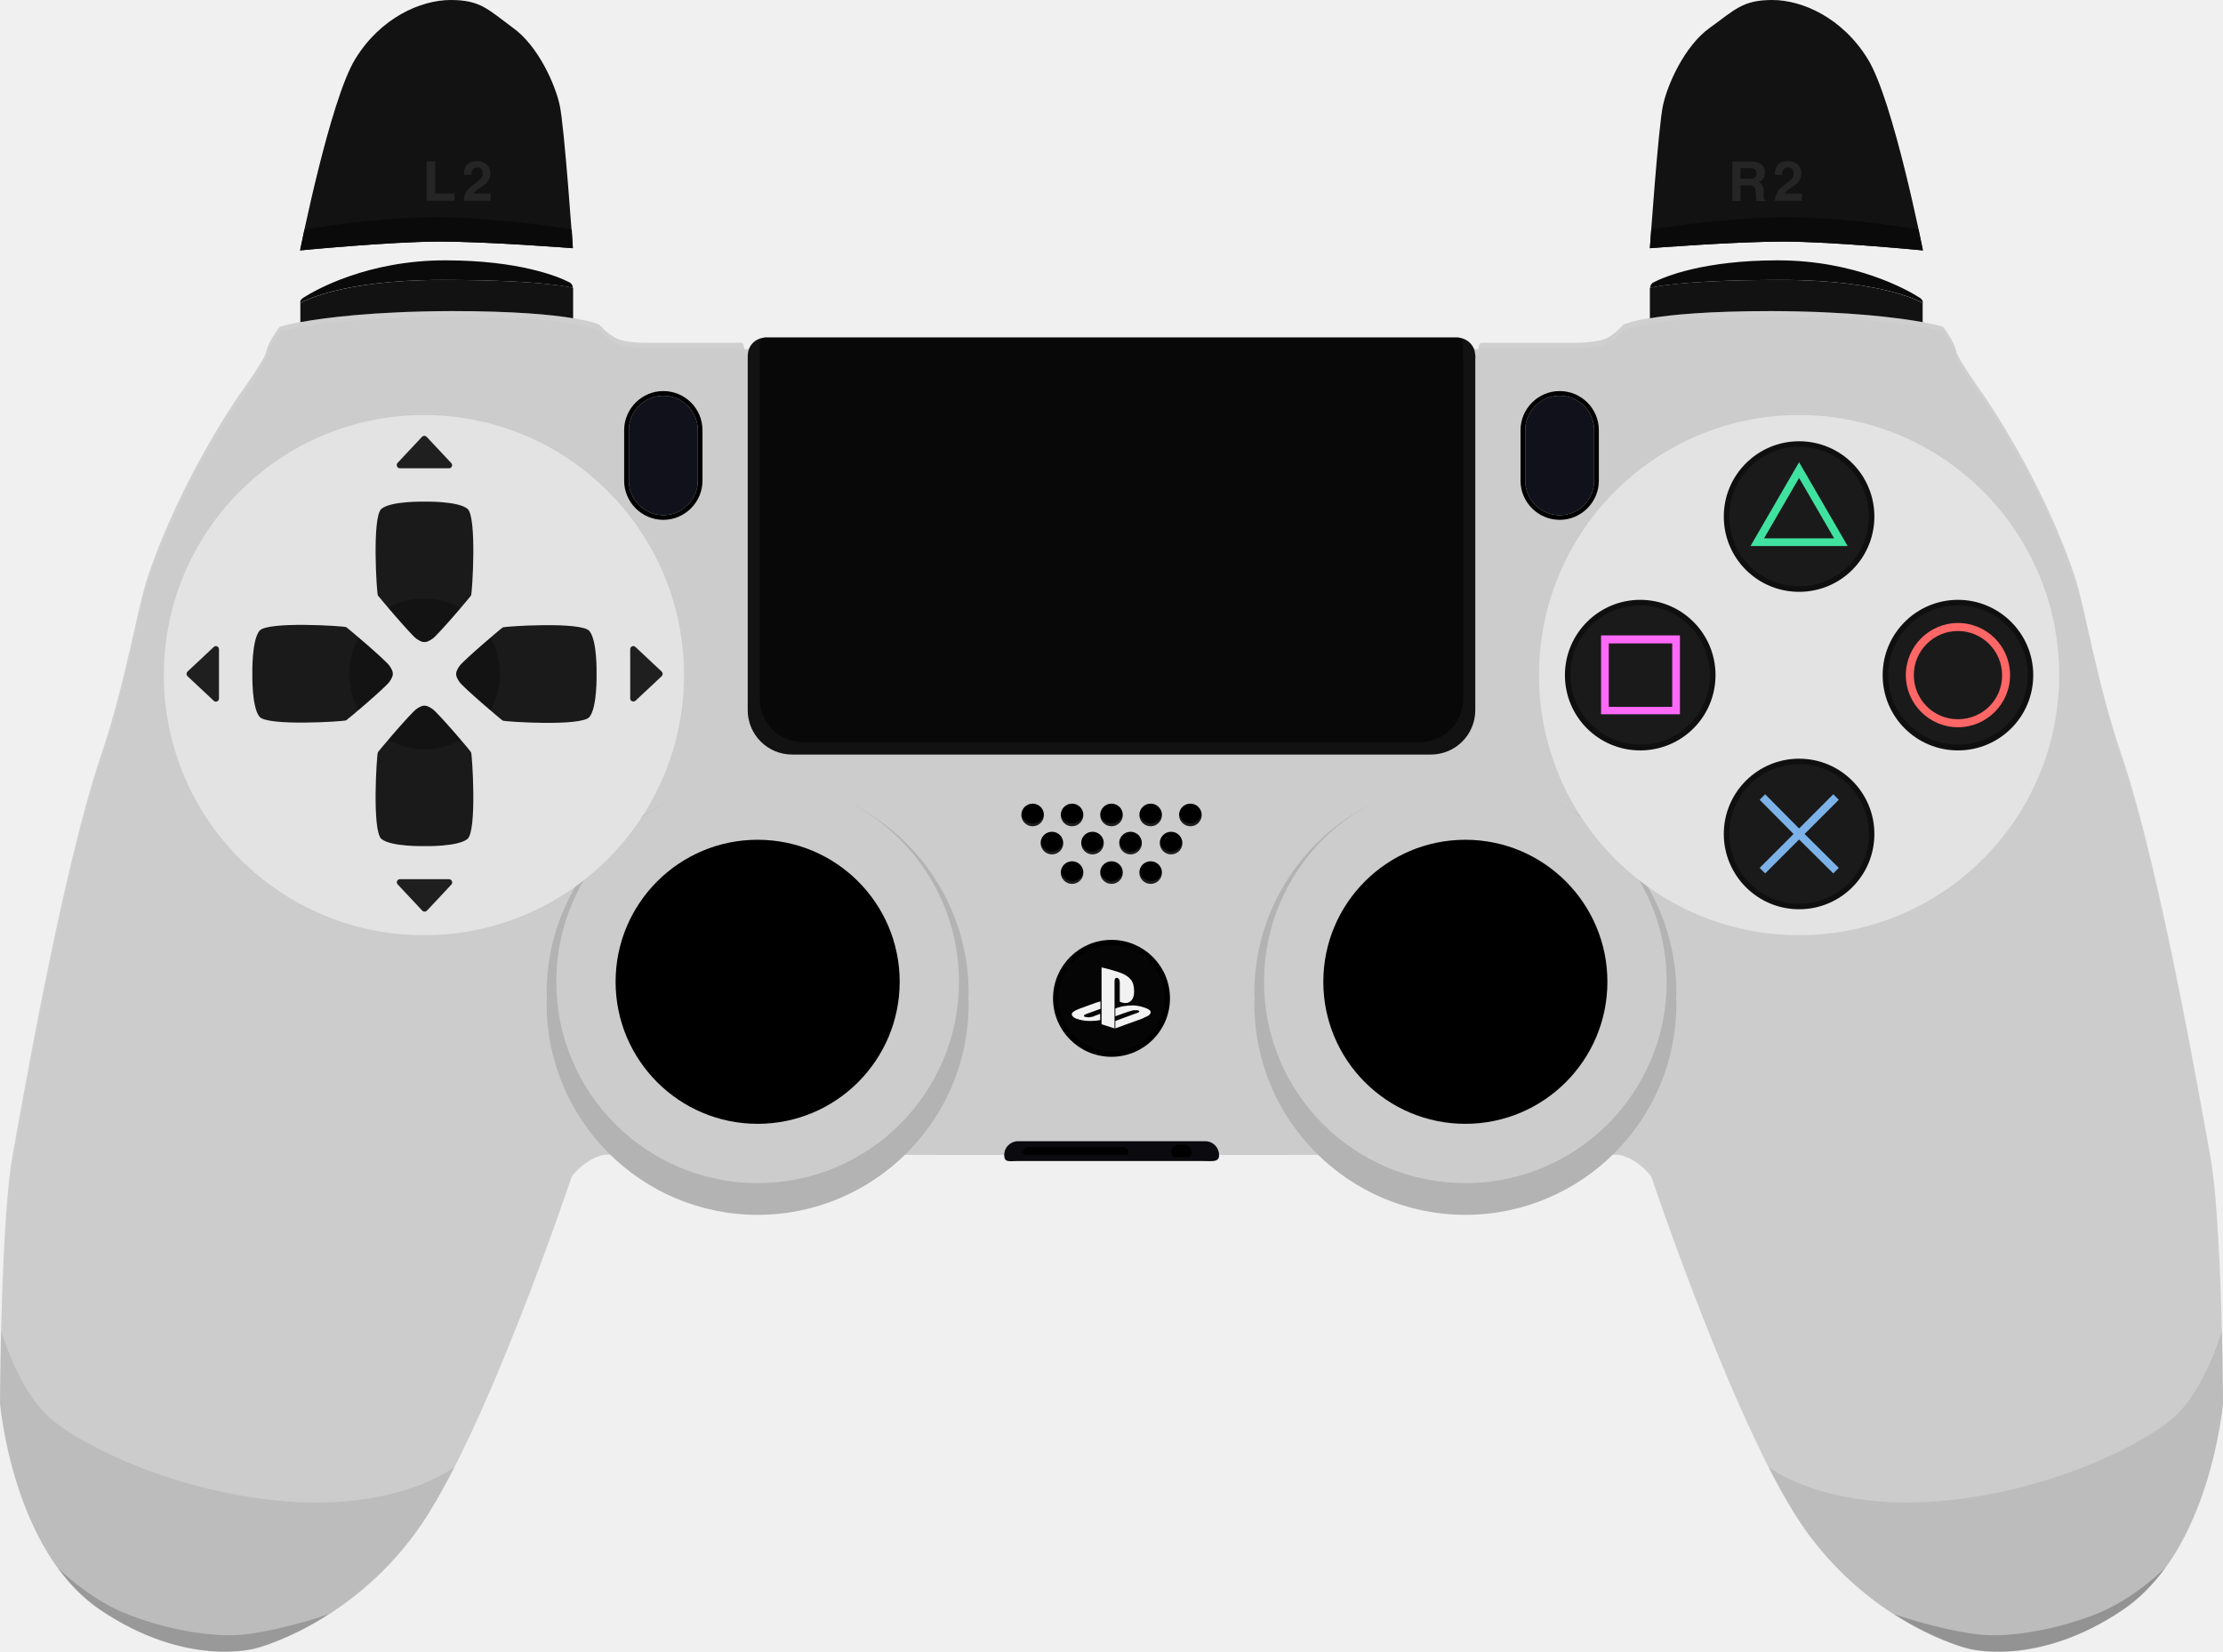
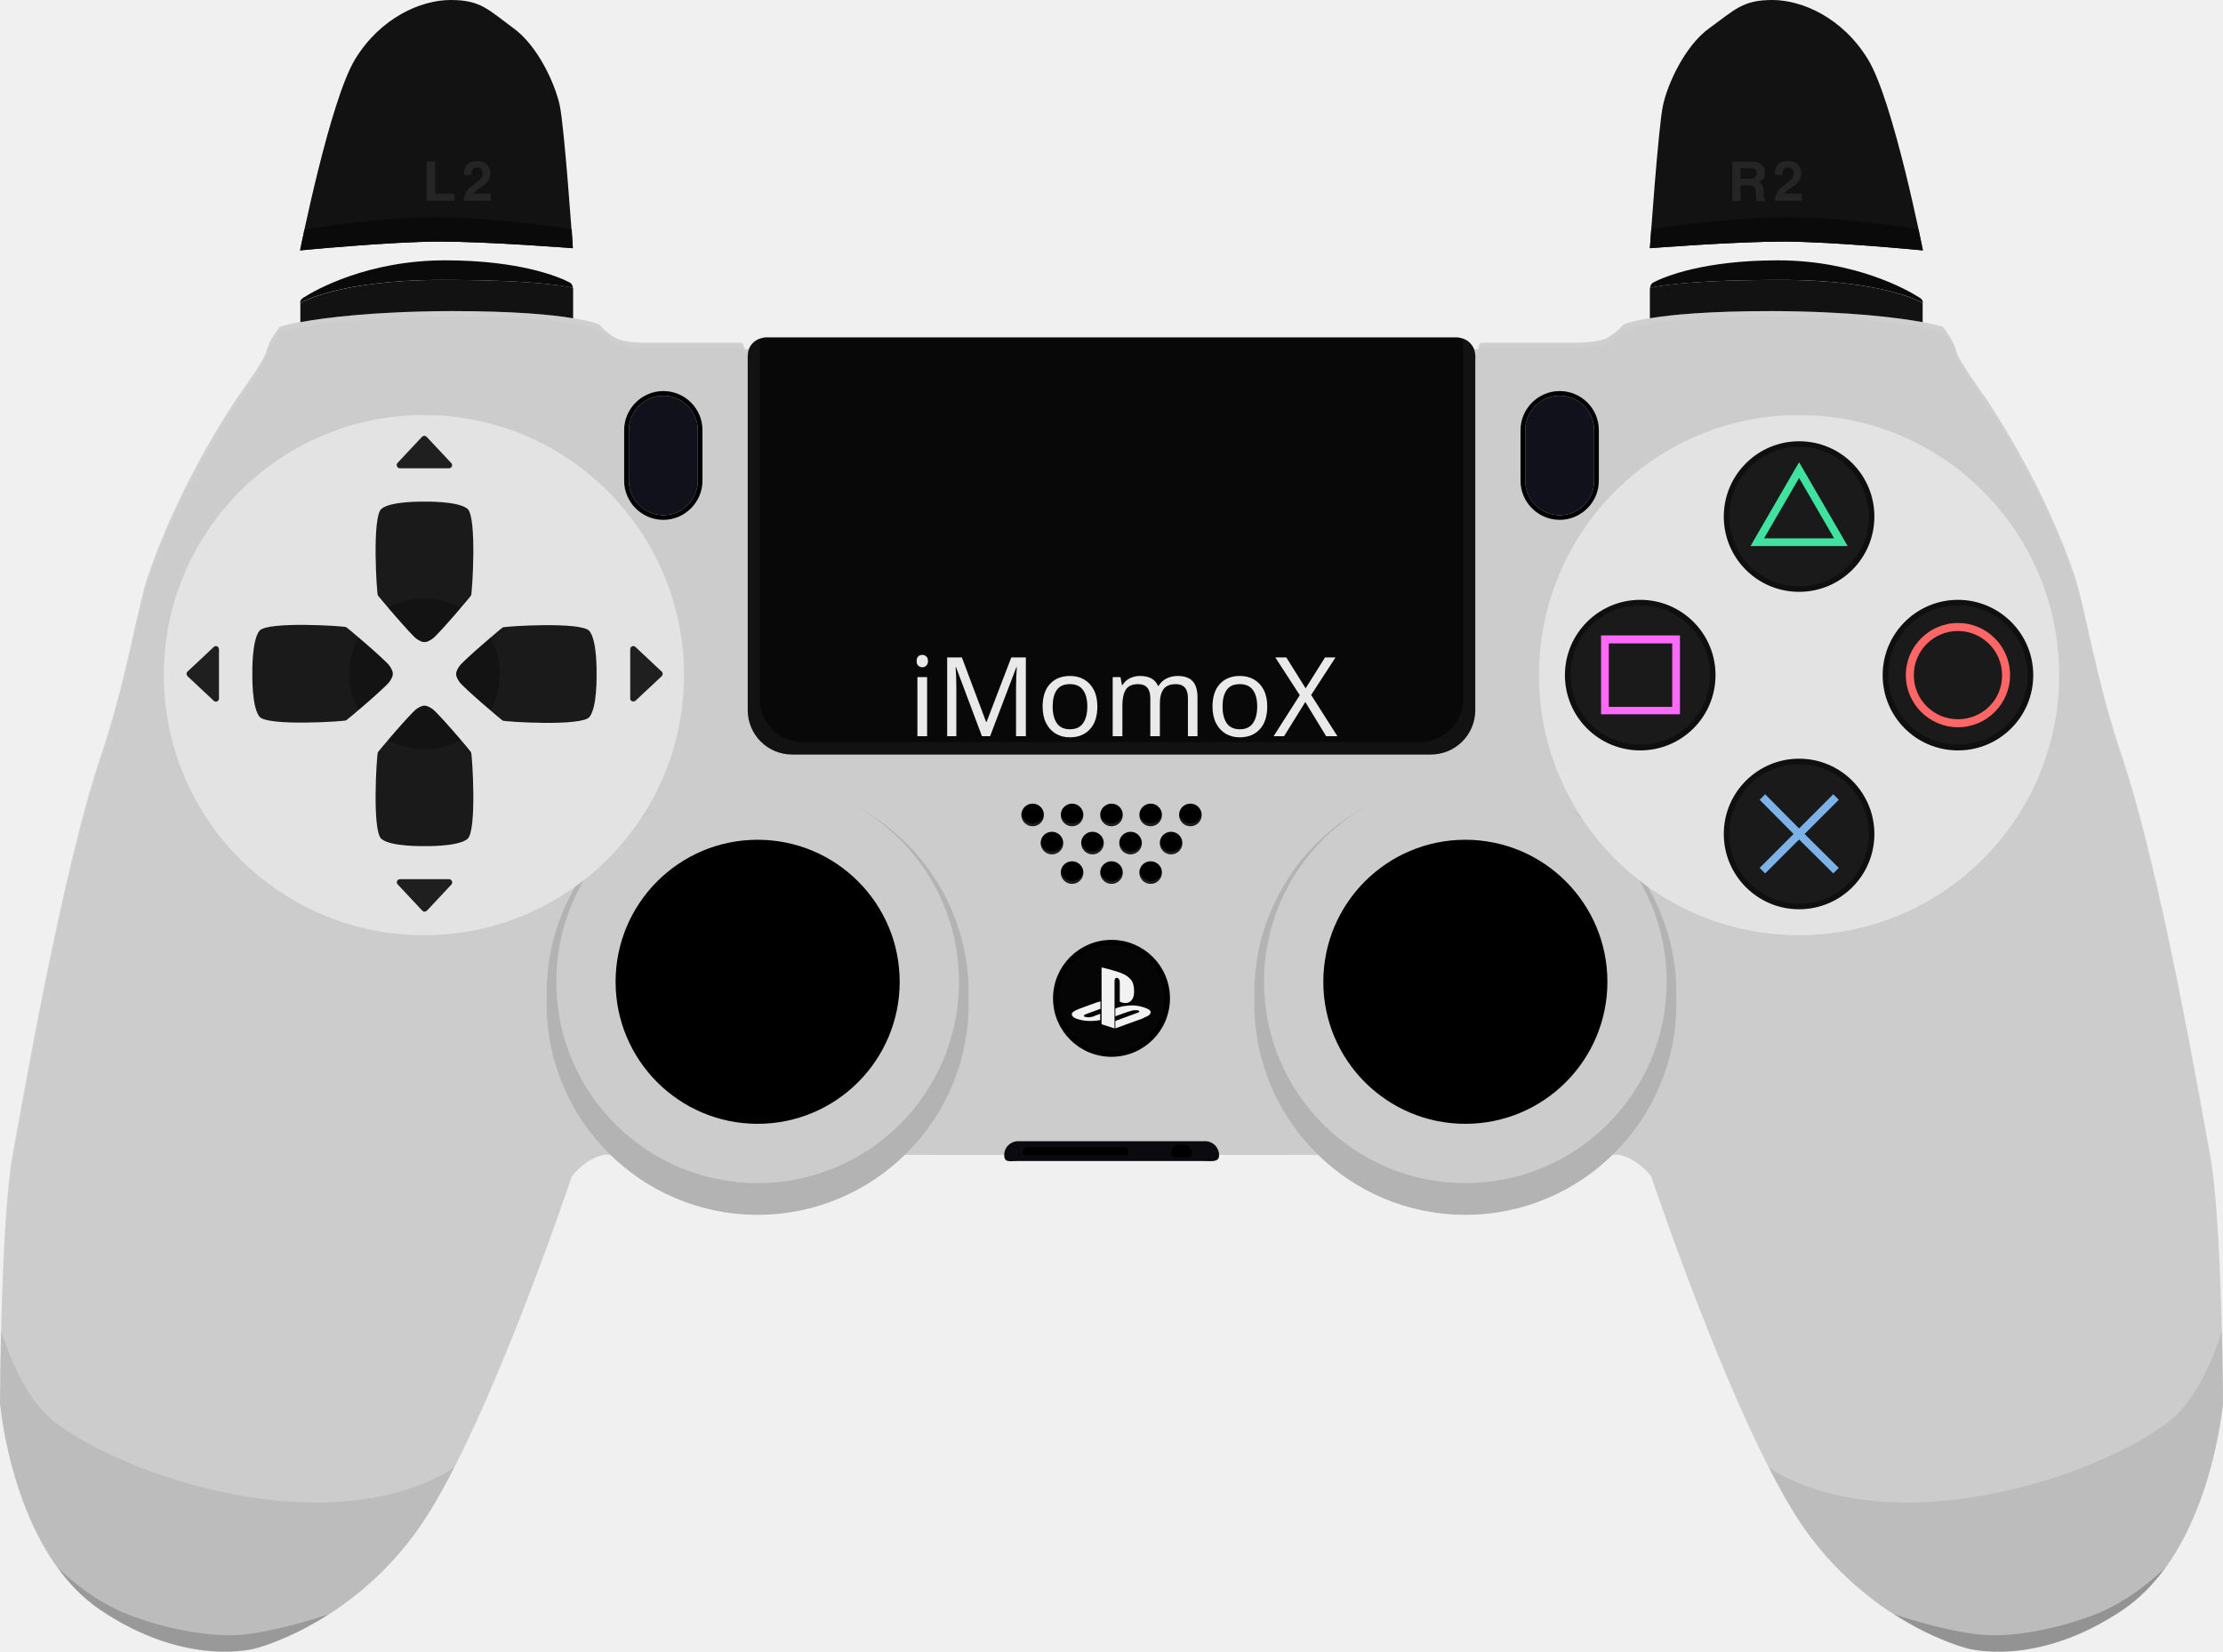
<svg xmlns="http://www.w3.org/2000/svg" xmlns:xlink="http://www.w3.org/1999/xlink" xml:space="preserve" enable-background="new 97 97.1 806 598.9" viewBox="97 97.1 806 598.9" height="598.9px" width="806px" y="0px" x="0px" id="Layer_1" version="1.1">
  <defs id="defs411" />
  <pattern overflow="visible" viewBox="0 -231.7 40 103" id="SVGID_1_" patternUnits="userSpaceOnUse" height="103" width="40" y="696" x="97">
    <g id="g38">
      <polygon id="polygon2" points="0,-128.7 40,-128.7 40,-231.7 0,-231.7   " fill="none" />
      <g id="g36">
        <polygon id="polygon4" points="0,-128.7 40,-128.7 40,-231.7 0,-231.7    " fill="none" />
        <polygon id="polygon6" points="34.5,-360.5 37.5,-360.5 37.5,-206 34.5,-206    " />
        <polygon id="polygon8" points="26.5,-360.5 29.5,-360.5 29.5,-206 26.5,-206    " />
        <polygon id="polygon10" points="18.5,-360.5 21.5,-360.5 21.5,-206 18.5,-206    " />
        <polygon id="polygon12" points="10.5,-360.5 13.5,-360.5 13.5,-206 10.5,-206    " />
        <polygon id="polygon14" points="2.5,-360.5 5.5,-360.5 5.5,-206 2.5,-206    " />
        <polygon id="polygon16" points="34.5,-257.5 37.5,-257.5 37.5,-103 34.5,-103    " />
        <polygon id="polygon18" points="26.5,-257.5 29.5,-257.5 29.5,-103 26.5,-103    " />
        <polygon id="polygon20" points="18.5,-257.5 21.5,-257.5 21.5,-103 18.5,-103    " />
        <polygon id="polygon22" points="10.5,-257.5 13.5,-257.5 13.5,-103 10.5,-103    " />
        <polygon id="polygon24" points="2.5,-257.5 5.5,-257.5 5.5,-103 2.5,-103    " />
        <polygon id="polygon26" points="34.5,-154.5 37.5,-154.5 37.5,0 34.5,0    " />
        <polygon id="polygon28" points="26.5,-154.5 29.5,-154.5 29.5,0 26.5,0    " />
        <polygon id="polygon30" points="18.5,-154.5 21.5,-154.5 21.5,0 18.5,0    " />
        <polygon id="polygon32" points="10.5,-154.5 13.5,-154.5 13.5,0 10.5,0    " />
        <polygon id="polygon34" points="2.5,-154.5 5.5,-154.5 5.5,0 2.5,0    " />
      </g>
    </g>
  </pattern>
  <pattern overflow="visible" viewBox="0 -231.7 40 103" id="SVGID_2_" patternUnits="userSpaceOnUse" height="103" width="40" y="696" x="97">
    <g id="g77">
      <polygon id="polygon41" points="0,-128.7 40,-128.7 40,-231.7 0,-231.7   " fill="none" />
      <g id="g75">
        <polygon id="polygon43" points="0,-128.7 40,-128.7 40,-231.7 0,-231.7    " fill="none" />
        <polygon id="polygon45" points="34.5,-360.5 37.5,-360.5 37.5,-206 34.5,-206    " />
        <polygon id="polygon47" points="26.5,-360.5 29.5,-360.5 29.5,-206 26.5,-206    " />
        <polygon id="polygon49" points="18.5,-360.5 21.5,-360.5 21.5,-206 18.5,-206    " />
        <polygon id="polygon51" points="10.5,-360.5 13.5,-360.5 13.5,-206 10.5,-206    " />
        <polygon id="polygon53" points="2.5,-360.5 5.5,-360.5 5.5,-206 2.5,-206    " />
        <polygon id="polygon55" points="34.5,-257.5 37.5,-257.5 37.5,-103 34.5,-103    " />
        <polygon id="polygon57" points="26.5,-257.5 29.5,-257.5 29.5,-103 26.5,-103    " />
        <polygon id="polygon59" points="18.5,-257.5 21.5,-257.5 21.5,-103 18.5,-103    " />
        <polygon id="polygon61" points="10.5,-257.5 13.5,-257.5 13.5,-103 10.5,-103    " />
        <polygon id="polygon63" points="2.5,-257.5 5.5,-257.5 5.5,-103 2.5,-103    " />
        <polygon id="polygon65" points="34.5,-154.5 37.5,-154.5 37.5,0 34.5,0    " />
        <polygon id="polygon67" points="26.5,-154.5 29.5,-154.5 29.5,0 26.5,0    " />
        <polygon id="polygon69" points="18.5,-154.5 21.5,-154.5 21.5,0 18.5,0    " />
        <polygon id="polygon71" points="10.5,-154.5 13.5,-154.5 13.5,0 10.5,0    " />
        <polygon id="polygon73" points="2.5,-154.5 5.5,-154.5 5.5,0 2.5,0    " />
      </g>
    </g>
  </pattern>
  <pattern overflow="visible" viewBox="0 -71 71 71" id="SVGID_3_" patternUnits="userSpaceOnUse" height="71" width="71" y="696" x="97">
    <g id="g88">
      <polygon id="polygon80" points="0,0 71,0 71,-71 0,-71   " fill="none" />
      <g id="g86">
        <polygon id="polygon82" points="0,0 71,0 71,-71 0,-71    " fill="none" />
        <path id="path84" d="M41.8-35.5c0-3.5-2.8-6.3-6.3-6.3s-6.3,2.8-6.3,6.3s2.8,6.3,6.3,6.3S41.8-32,41.8-35.5z" fill="#B3B3B3" />
      </g>
    </g>
  </pattern>
  <g id="g129">
    <g id="g127">
      <g id="g125">
        <path style="fill:#cccccc" id="path91" d="M898.3,515.7c-2.9-15.5-17.7-102.5-32-144.6c-9.4-27.7-13.1-53-17-64.9c-12-35.7-33-65.7-33-65.7     s-9.5-13.1-10.1-16.3c-0.6-3.3-4.7-8.6-4.7-8.6s-17.4-5.7-62.3-5.7s-53.7,5-53.7,5s-2.4,2.9-5.9,4.8c-3.5,1.8-11.7,1.7-11.7,1.7     h-33.4c0,0-0.6-0.1-0.9,0.3c-0.4,0.4-0.6,2-0.6,2H500H366.9c0,0-0.3-1.7-0.6-2c-0.4-0.4-0.9-0.3-0.9-0.3H332     c0,0-8.2,0.2-11.7-1.7c-3.5-1.8-5.9-4.8-5.9-4.8s-8.8-5-53.7-5c-44.8,0-62.3,5.7-62.3,5.7s-4.1,5.3-4.7,8.6     c-0.6,3.3-10.1,16.3-10.1,16.3s-21,30-33,65.7c-4,11.9-7.7,37.2-17,64.9c-14.3,42.1-29.1,129.1-32,144.6     c-4.3,23.2-4.6,90.2-4.6,90.2s4.5,53.4,36.2,74.9s56.7,14,56.7,14s33.1-8.2,57.8-41.9s56.6-129.2,56.6-129.2s2.2-3,5.7-5.3     s6.3-2.6,6.3-2.6l183.7,0.1l183.7-0.1c0,0,2.8,0.3,6.3,2.6s5.7,5.3,5.7,5.3s31.9,95.4,56.6,129.2s57.8,41.9,57.8,41.9     s25,7.5,56.7-14s36.2-74.9,36.2-74.9S902.7,538.9,898.3,515.7z" fill="#0D0E13" />
        <g id="g95" opacity="6.000000e-002">
          <path id="path93" d="M133.6,373.1c9.4-27.7,13.1-53,17-64.9c12-35.7,33-65.7,33-65.7s9.5-13.1,10.1-16.3      c0.6-3.3,4.7-8.6,4.7-8.6s17.4-5.7,62.3-5.7c44.8,0,53.7,5,53.7,5s2.4,2.9,5.9,4.8c3.5,1.8,11.7,1.7,11.7,1.7h33.4      c0,0,0.6-0.1,0.9,0.3c0.4,0.4,0.6,2,0.6,2H500h133.1c0,0,0.3-1.7,0.6-2c0.4-0.4,0.9-0.3,0.9-0.3H668c0,0,8.2,0.2,11.7-1.7      c3.5-1.8,5.9-4.8,5.9-4.8s8.8-5,53.7-5s62.3,5.7,62.3,5.7s4.1,5.3,4.7,8.6c0.6,3.3,10.1,16.3,10.1,16.3s21,30,33,65.7      c4,11.9,7.7,37.2,17,64.9c14.3,42.1,29.1,129.1,32,144.6c3.9,20.9,4.6,77.3,4.7,88.3c0-0.1,0-0.1,0-0.1s-0.3-66.9-4.7-90.1      c-2.9-15.5-17.7-102.5-32-144.6c-9.4-27.7-13.1-53-17-64.9c-12-35.7-33-65.7-33-65.7s-9.5-13.1-10.1-16.3      c-0.6-3.3-4.7-8.6-4.7-8.6s-17.4-5.7-62.3-5.7s-53.7,5-53.7,5s-2.4,2.9-5.9,4.8c-3.5,1.8-11.7,1.7-11.7,1.7h-33.4      c0,0-0.6-0.1-0.9,0.3c-0.4,0.4-0.6,2-0.6,2H500H366.9c0,0-0.3-1.7-0.6-2c-0.4-0.4-0.9-0.3-0.9-0.3H332c0,0-8.2,0.2-11.7-1.7      c-3.5-1.8-5.9-4.8-5.9-4.8s-8.8-5-53.7-5c-44.8,0-62.3,5.7-62.3,5.7s-4.1,5.3-4.7,8.6c-0.6,3.3-10.1,16.3-10.1,16.3      s-21,30-33,65.7c-4,11.9-7.7,37.2-17,64.9c-14.3,42.1-29.1,129.1-32,144.6c-4.3,23.1-4.6,90.1-4.6,90.1v0.1      c0.1-10.9,0.7-67.4,4.7-88.3C104.6,502.3,119.3,415.2,133.6,373.1z" fill="#FFFFFF" />
        </g>
        <path style="fill:#b3b3b3" id="path97" d="M448.2,457.1c0-42.2-34.3-76.5-76.5-76.5s-76.5,34.3-76.5,76.5c0,0.7,0,1.3,0.1,2c0,0.7-0.1,1.3-0.1,2     c0,42.2,34.3,76.5,76.5,76.5s76.5-34.3,76.5-76.5c0-0.7,0-1.3-0.1-2C448.1,458.4,448.2,457.7,448.2,457.1z" fill="#13161F" />
        <circle style="fill:#cccccc" id="circle99" r="73" cy="453.1" cx="371.7" fill="#0F1015" />
        <circle id="circle101" r="51.5" cy="453.1" cx="371.7" />
        <path style="fill:#b3b3b3" id="path103" d="M704.8,457.1c0-42.2-34.3-76.5-76.5-76.5s-76.5,34.3-76.5,76.5c0,0.7,0,1.3,0.1,2c0,0.7-0.1,1.3-0.1,2     c0,42.2,34.3,76.5,76.5,76.5s76.5-34.3,76.5-76.5c0-0.7,0-1.3-0.1-2C704.8,458.4,704.8,457.7,704.8,457.1z" fill="#13161F" />
        <circle style="fill:#cccccc" id="circle105" r="73" cy="453.1" cx="628.3" fill="#0F1015" />
        <circle id="circle107" r="51.5" cy="453.1" cx="628.3" />
        <path id="path109" d="M631.8,225.1c-0.4-3.2-3.3-5.6-6.5-5.6l0,0H500l0,0H374.7l0,0c-3.2,0-6.1,2.3-6.5,5.6     c-0.1,0.7-0.1,1.4-0.1,2.1v127.4c0,8.9,7.2,16.1,16.1,16.1H500l0,0h115.8c8.9,0,16.1-7.2,16.1-16.1V227.2     C632,226.5,631.9,225.8,631.8,225.1z" fill="#121212" />
        <circle style="fill:#e3e3e3" id="circle111" r="94.3" cy="341.9" cx="749.3" fill="#080808" />
        <g id="g123">
          <circle style="fill:#e3e3e3" id="circle113" r="94.3" cy="341.9" cx="250.7" fill="#080808" />
          <path id="path115" d="M327.4,351.2l9.5-8.9c0.5-0.5,0.5-1.2,0-1.7l-9.5-8.9c-0.7-0.7-1.9-0.2-1.9,0.8v8.9v8.9      C325.4,351.3,326.6,351.8,327.4,351.2z" fill="#1F1F1F" />
          <path id="path117" d="M242,266.9h8.9h8.9c1,0,1.5-1.2,0.8-1.9l-8.9-9.5c-0.5-0.5-1.2-0.5-1.7,0l-8.9,9.5      C240.5,265.7,241,266.9,242,266.9z" fill="#1F1F1F" />
          <path id="path119" d="M174.5,331.7l-9.5,8.9c-0.5,0.5-0.5,1.2,0,1.7l9.5,8.9c0.7,0.7,1.9,0.2,1.9-0.8v-8.9v-8.9      C176.4,331.5,175.2,331,174.5,331.7z" fill="#1F1F1F" />
          <path id="path121" d="M259.8,415.9h-8.9H242c-1,0-1.5,1.2-0.8,1.9l8.9,9.5c0.5,0.5,1.2,0.5,1.7,0l8.9-9.5      C261.3,417.1,260.8,415.9,259.8,415.9z" fill="#1F1F1F" />
        </g>
      </g>
    </g>
  </g>
  <g id="g191">
    <g id="g138">
      <pattern patternTransform="matrix(0.3298 9.457588e-002 9.457588e-002 -0.3298 -10180.451 -7431.516)" xlink:href="#SVGID_1_" id="SVGID_4_">
		</pattern>
      <path style="fill:#000000" id="path134" d="M202.2,641.6c-40.5-2.8-75.8-20.3-87.3-30.5    c-11.5-10.3-17.5-31.6-17.5-31.6c-0.4,15-0.4,26.3-0.4,26.3s4.5,53.4,36.2,74.9s56.7,14,56.7,14s33.1-8.2,57.8-41.9    c4.5-6.2,9.3-14.5,14.1-23.8C261.7,629,242.6,644.3,202.2,641.6z" enable-background="new    " fill="url(#SVGID_4_)" opacity="8.000000e-002" />
      <path style="fill:#1a1a1a" id="path136" d="M187,689.6c-12.5,1.8-31.3-2-45.1-7.7c-13.6-5.7-24-16.4-24-16.4    c4.2,5.8,9.3,11.1,15.3,15.2c31.7,21.5,56.7,14,56.7,14s11.7-2.9,26.3-12.3C216.2,682.4,201.6,687.6,187,689.6z" enable-background="new    " opacity="0.22" />
    </g>
    <g id="g147">
      <pattern patternTransform="matrix(-0.3298 9.457588e-002 -9.457588e-002 -0.3298 -21159.977 -7429.662)" xlink:href="#SVGID_2_" id="SVGID_5_">
		</pattern>
      <path style="fill:#000000" id="path143" d="M797.8,641.6c40.5-2.8,75.8-20.3,87.3-30.5    s17.5-31.5,17.5-31.5c0.4,15,0.4,26.3,0.4,26.3s-4.5,53.4-36.2,74.9s-56.7,14-56.7,14s-33.1-8.2-57.8-41.9    c-4.5-6.2-9.3-14.5-14.1-23.8C738.3,629,757.4,644.3,797.8,641.6z" enable-background="new    " fill="url(#SVGID_5_)" opacity="8.000000e-002" />
      <path style="fill:#000000" id="path145" d="M813,689.6c12.5,1.8,31.3-2,45.1-7.7c13.6-5.7,24-16.4,24-16.4    c-4.2,5.8-9.3,11.1-15.3,15.2c-31.7,21.5-56.7,14-56.7,14s-11.7-2.9-26.3-12.3C783.8,682.4,798.4,687.6,813,689.6z" enable-background="new    " opacity="0.22" />
    </g>
    <g id="g155">
      <g id="g153">
        <path id="path149" d="M337.5,240.6c6.9,0,12.5,5.6,12.5,12.5v18.3c0,6.9-5.6,12.5-12.5,12.5s-12.5-5.6-12.5-12.5v-18.3     C325,246.2,330.6,240.6,337.5,240.6 M337.5,238.9c-7.8,0-14.2,6.4-14.2,14.2v18.3c0,7.8,6.4,14.2,14.2,14.2s14.2-6.4,14.2-14.2     v-18.3C351.7,245.2,345.3,238.9,337.5,238.9L337.5,238.9z" />
        <path id="path151" d="M337.5,240.6c-6.9,0-12.5,5.6-12.5,12.5v18.3c0,6.9,5.6,12.5,12.5,12.5s12.5-5.6,12.5-12.5v-18.3     C350,246.2,344.4,240.6,337.5,240.6z" fill="#10111A" />
      </g>
    </g>
    <g id="g163">
      <g id="g161">
        <path id="path157" d="M662.5,240.6c6.9,0,12.5,5.6,12.5,12.5v18.3c0,6.9-5.6,12.5-12.5,12.5l0,0c-6.9,0-12.5-5.6-12.5-12.5v-18.3     C650,246.2,655.6,240.6,662.5,240.6L662.5,240.6 M662.5,238.9c-7.8,0-14.2,6.4-14.2,14.2v18.3c0,7.8,6.4,14.2,14.2,14.2     s14.2-6.4,14.2-14.2v-18.3C676.7,245.2,670.3,238.9,662.5,238.9L662.5,238.9z" />
        <path id="path159" d="M662.5,240.6c-6.9,0-12.5,5.6-12.5,12.5v18.3c0,6.9,5.6,12.5,12.5,12.5s12.5-5.6,12.5-12.5v-18.3     C675,246.2,669.4,240.6,662.5,240.6z" fill="#10111A" />
      </g>
    </g>
    <g id="g189">
      <g id="g169">
        <path id="path165" d="M238.2,344.3c1.4-2,1.2-2.9,1.2-2.9s0.2-0.9-1.2-2.9s-15-13.6-15.7-14c-0.7-0.4-28.5-2.2-31.4,1.3     c-2.9,3.5-2.6,15.6-2.6,15.6s-0.3,12.1,2.6,15.6c2.9,3.5,30.7,1.7,31.4,1.3S236.8,346.3,238.2,344.3z" fill="#1A1A1A" />
        <path id="path167" d="M238.2,344.3c1.4-2,1.2-2.9,1.2-2.9s0.2-0.9-1.2-2.9     c-0.9-1.3-6.9-6.6-11.2-10.3c-2.1,3.9-3.4,8.4-3.4,13.2c0,4.8,1.2,9.3,3.4,13.2C231.3,350.9,237.3,345.6,238.2,344.3z" enable-background="new    " opacity="0.25" />
      </g>
      <g id="g175">
        <path id="path171" d="M248,328.7c2,1.4,2.9,1.2,2.9,1.2s0.9,0.2,2.9-1.2s13.6-15,14-15.7c0.4-0.7,2.2-28.5-1.3-31.4     c-3.5-2.9-15.6-2.6-15.6-2.6s-12.1-0.3-15.6,2.6c-3.5,2.9-1.7,30.7-1.3,31.4C234.5,313.7,246,327.3,248,328.7z" fill="#1A1A1A" />
        <path id="path173" d="M248,328.7c2,1.4,2.9,1.2,2.9,1.2s0.9,0.2,2.9-1.2     c1.3-0.9,6.6-6.9,10.3-11.2c-3.9-2.1-8.4-3.4-13.2-3.4s-9.3,1.2-13.2,3.4C241.5,321.8,246.7,327.8,248,328.7z" enable-background="new    " opacity="0.25" />
      </g>
      <g id="g181">
        <path id="path177" d="M310.7,325.9c-2.9-3.5-30.7-1.7-31.4-1.3c-0.7,0.4-14.3,12-15.7,14s-1.2,2.9-1.2,2.9s-0.2,0.9,1.2,2.9     s15,13.6,15.7,14c0.7,0.4,28.5,2.2,31.4-1.3c2.9-3.5,2.6-15.6,2.6-15.6S313.6,329.4,310.7,325.9z" fill="#1A1A1A" />
        <path id="path179" d="M274.9,328.3c-4.3,3.7-10.3,9-11.2,10.3c-1.4,2-1.2,2.9-1.2,2.9     s-0.2,0.9,1.2,2.9c0.9,1.3,6.9,6.6,11.2,10.3c2.1-3.9,3.4-8.4,3.4-13.2C278.3,336.7,277,332.2,274.9,328.3z" enable-background="new    " opacity="0.25" />
      </g>
      <g id="g187">
        <path id="path183" d="M253.8,354.2c-2-1.4-2.9-1.2-2.9-1.2s-0.9-0.2-2.9,1.2s-13.6,15-14,15.7s-2.2,28.5,1.3,31.4     s15.6,2.6,15.6,2.6s12.1,0.3,15.6-2.6s1.7-30.7,1.3-31.4C267.4,369.1,255.8,355.6,253.8,354.2z" fill="#1A1A1A" />
        <path id="path185" d="M253.8,354.2c-2-1.4-2.9-1.2-2.9-1.2s-0.9-0.2-2.9,1.2     c-1.3,0.9-6.6,6.9-10.3,11.2c3.9,2.1,8.4,3.4,13.2,3.4s9.3-1.2,13.2-3.4C260.4,361.1,255.1,355.1,253.8,354.2z" enable-background="new    " opacity="0.25" />
      </g>
    </g>
  </g>
  <g id="g221">
    <g id="g207">
      <circle id="circle193" r="4.1" cy="413.5" cx="500" />
      <circle id="circle195" r="4.1" cy="392.6" cx="500" />
      <circle id="circle197" r="4.1" cy="402.8" cx="493.1" />
      <circle id="circle199" r="4.1" cy="402.8" cx="478.4" />
      <circle id="circle201" r="4.1" cy="413.5" cx="485.7" />
      <circle id="circle203" r="4.1" cy="392.6" cx="485.7" />
      <circle id="circle205" r="4.1" cy="392.6" cx="471.4" />
    </g>
    <g id="g219">
      <circle id="circle209" r="4.1" cy="402.8" cx="506.9" />
      <circle id="circle211" r="4.1" cy="402.8" cx="521.6" />
      <circle id="circle213" r="4.1" cy="413.5" cx="514.2" />
      <circle id="circle215" r="4.1" cy="392.6" cx="514.2" />
      <circle id="circle217" r="4.1" cy="392.6" cx="528.6" />
    </g>
  </g>
  <g id="g247" opacity="0.12">
    <path id="path223" d="M500,416.6c-2.1,0-3.8-1.6-4.1-3.6c0,0.2-0.1,0.3-0.1,0.5c0,2.3,1.8,4.1,4.1,4.1c2.3,0,4.1-1.8,4.1-4.1   c0-0.2,0-0.3-0.1-0.5C503.8,415,502.1,416.6,500,416.6z" fill="#FFFFFF" />
    <path id="path225" d="M500,396.7c2.3,0,4.1-1.8,4.1-4.1c0-0.2,0-0.3-0.1-0.5c-0.2,2-2,3.6-4.1,3.6s-3.8-1.6-4.1-3.6   c0,0.2-0.1,0.3-0.1,0.5C495.9,394.8,497.7,396.7,500,396.7z" fill="#FFFFFF" />
    <path id="path227" d="M497.2,402.8c0-0.2,0-0.3-0.1-0.5c-0.2,2-2,3.6-4.1,3.6s-3.8-1.6-4.1-3.6c0,0.2-0.1,0.3-0.1,0.5   c0,2.3,1.8,4.1,4.1,4.1C495.3,406.9,497.2,405.1,497.2,402.8z" fill="#FFFFFF" />
    <path id="path229" d="M482.4,402.3c-0.2,2-2,3.6-4.1,3.6s-3.8-1.6-4.1-3.6c0,0.2-0.1,0.3-0.1,0.5c0,2.3,1.8,4.1,4.1,4.1   c2.3,0,4.1-1.8,4.1-4.1C482.5,402.6,482.5,402.5,482.4,402.3z" fill="#FFFFFF" />
    <path id="path231" d="M485.8,416.6c-2.1,0-3.8-1.6-4.1-3.6c0,0.2-0.1,0.3-0.1,0.5c0,2.3,1.8,4.1,4.1,4.1c2.3,0,4.1-1.8,4.1-4.1   c0-0.2,0-0.3-0.1-0.5C489.6,415,487.9,416.6,485.8,416.6z" fill="#FFFFFF" />
    <path id="path233" d="M485.8,396.7c2.3,0,4.1-1.8,4.1-4.1c0-0.2,0-0.3-0.1-0.5c-0.2,2-2,3.6-4.1,3.6s-3.8-1.6-4.1-3.6   c0,0.2-0.1,0.3-0.1,0.5C481.6,394.8,483.5,396.7,485.8,396.7z" fill="#FFFFFF" />
    <path id="path235" d="M475.6,392.6c0-0.2,0-0.3-0.1-0.5c-0.2,2-2,3.6-4.1,3.6s-3.8-1.6-4.1-3.6c0,0.2-0.1,0.3-0.1,0.5   c0,2.3,1.8,4.1,4.1,4.1C473.7,396.7,475.6,394.8,475.6,392.6z" fill="#FFFFFF" />
    <path id="path237" d="M511,402.3c-0.2,2-2,3.6-4.1,3.6s-3.8-1.6-4.1-3.6c0,0.2-0.1,0.3-0.1,0.5c0,2.3,1.8,4.1,4.1,4.1   c2.3,0,4.1-1.8,4.1-4.1C511.1,402.6,511,402.5,511,402.3z" fill="#FFFFFF" />
    <path id="path239" d="M521.6,405.9c-2.1,0-3.8-1.6-4.1-3.6c0,0.2-0.1,0.3-0.1,0.5c0,2.3,1.8,4.1,4.1,4.1c2.3,0,4.1-1.8,4.1-4.1   c0-0.2,0-0.3-0.1-0.5C525.5,404.4,523.7,405.9,521.6,405.9z" fill="#FFFFFF" />
    <path id="path241" d="M514.3,416.6c-2.1,0-3.8-1.6-4.1-3.6c0,0.2-0.1,0.3-0.1,0.5c0,2.3,1.8,4.1,4.1,4.1c2.3,0,4.1-1.8,4.1-4.1   c0-0.2,0-0.3-0.1-0.5C518.1,415,516.4,416.6,514.3,416.6z" fill="#FFFFFF" />
    <path id="path243" d="M514.3,396.7c2.3,0,4.1-1.8,4.1-4.1c0-0.2,0-0.3-0.1-0.5c-0.2,2-2,3.6-4.1,3.6c-2.1,0-3.8-1.6-4.1-3.6   c0,0.2-0.1,0.3-0.1,0.5C510.1,394.8,512,396.7,514.3,396.7z" fill="#FFFFFF" />
    <path id="path245" d="M528.6,395.7c-2.1,0-3.8-1.6-4.1-3.6c0,0.2-0.1,0.3-0.1,0.5c0,2.3,1.8,4.1,4.1,4.1c2.3,0,4.1-1.8,4.1-4.1   c0-0.2,0-0.3-0.1-0.5C532.4,394.1,530.7,395.7,528.6,395.7z" fill="#FFFFFF" />
  </g>
  <path id="path249" d="M533.6,518.1h-67.9c-2.8,0-4.6,0.6-4.6-2.2l0,0c0-2.8,2.3-5,5-5H534c2.8,0,5,2.3,5,5l0,0  C539.1,518.6,536.4,518.1,533.6,518.1z" fill="#0B0B0F" />
  <path id="path251" d="M505.3,515.9h-36.5c-0.5,0-0.9-0.4-0.9-0.9l0,0c0-1.1,0.9-2,2-2h34.2c1.1,0,2,0.9,2,2l0,0  C506.2,515.5,505.8,515.9,505.3,515.9z" />
  <path id="path253" d="M527.5,516.7h-4.2c-0.9,0-1.7-0.8-1.7-1.7l0,0c0-1.6,1.3-2.8,2.8-2.8h1.9c1.6,0,2.8,1.3,2.8,2.8l0,0  C529.2,516,528.5,516.7,527.5,516.7z" />
  <g id="g264">
    <g id="g262">
      <path id="path255" d="M627.4,221.4c0-1-0.8-1.9-1.9-1.9H500l0,0H374.4c-1,0-1.9,0.8-1.9,1.9v6v123.2c0,8.6,7,15.6,15.6,15.6H500    l0,0h111.9c8.6,0,15.6-7,15.6-15.6V227.5L627.4,221.4z" fill="#080808" />
      <g id="g260" opacity="0.12">
        <pattern opacity="0.12" patternTransform="matrix(0.1017 0 0 -0.1017 -13979.89 -2289.76)" xlink:href="#SVGID_3_" id="SVGID_6_">
			</pattern>
        <path id="path258" d="M372.5,350.6c0,8.6,7,15.6,15.6,15.6H500l0,0h111.9c8.6,0,15.6-7,15.6-15.6V244.1h-255V350.6z" fill="url(#SVGID_6_)" />
      </g>
    </g>
  </g>
  <g id="g308">
    <g id="g306">
      <g id="g274">
        <g id="g270">
          <path id="path266" d="M806.9,368.1c-14.5,0-26.3-11.8-26.3-26.3c0-14.5,11.8-26.3,26.3-26.3s26.3,11.8,26.3,26.3      S821.4,368.1,806.9,368.1z" fill="#1A1A1A" />
          <path id="path268" d="M806.9,316.6c13.9,0,25.3,11.3,25.3,25.3s-11.3,25.2-25.3,25.2s-25.3-11.3-25.3-25.3      C781.6,327.8,793,316.6,806.9,316.6 M806.9,314.6c-15,0-27.3,12.2-27.3,27.3c0,15.1,12.2,27.3,27.3,27.3s27.3-12.2,27.3-27.3      C834.2,326.8,821.9,314.6,806.9,314.6L806.9,314.6z" fill="#0F0F0F" />
        </g>
        <path id="path272" d="M806.9,323c-10.4,0-18.9,8.5-18.9,18.9s8.5,18.9,18.9,18.9s18.9-8.5,18.9-18.9     C825.8,331.5,817.4,323,806.9,323z M806.9,357.9c-8.9,0-16-7.2-16-16c0-8.9,7.2-16,16-16s16,7.2,16,16     C823,350.8,815.8,357.9,806.9,357.9z" fill="#FF6666" />
      </g>
      <g id="g284">
        <g id="g280">
          <path id="path276" d="M749.3,425.7c-14.5,0-26.3-11.8-26.3-26.3s11.8-26.3,26.3-26.3s26.3,11.8,26.3,26.3      S763.8,425.7,749.3,425.7z" fill="#1A1A1A" />
          <path id="path278" d="M749.3,374.2c13.9,0,25.3,11.3,25.3,25.3s-11.3,25.3-25.3,25.3S724,413.5,724,399.5      S735.4,374.2,749.3,374.2 M749.3,372.2c-15,0-27.3,12.2-27.3,27.3c0,15,12.2,27.3,27.3,27.3s27.3-12.2,27.3-27.3      C776.6,384.5,764.4,372.2,749.3,372.2L749.3,372.2z" fill="#0F0F0F" />
        </g>
        <polygon id="polygon282" points="763.7,387.1 761.7,385.1 749.3,397.5 737,385.1 735,387.1 747.3,399.5 735,411.8 737,413.8      749.3,401.5 761.7,413.8 763.7,411.8 751.3,399.5    " fill="#7CB2E8" />
      </g>
      <g id="g294">
        <g id="g290">
          <path id="path286" d="M691.8,368.1c-14.5,0-26.3-11.8-26.3-26.3c0-14.5,11.8-26.3,26.3-26.3s26.3,11.8,26.3,26.3      S706.2,368.1,691.8,368.1z" fill="#1A1A1A" />
          <path id="path288" d="M691.7,316.6c13.9,0,25.3,11.3,25.3,25.3s-11.3,25.2-25.3,25.2s-25.3-11.3-25.3-25.3      C666.4,327.8,677.8,316.6,691.7,316.6 M691.7,314.6c-15,0-27.3,12.2-27.3,27.3c0,15.1,12.2,27.3,27.3,27.3S719,357,719,341.9      C719,326.8,706.8,314.6,691.7,314.6L691.7,314.6z" fill="#0F0F0F" />
        </g>
        <path id="path292" d="M703.3,327.5h-23h-2.8v2.8v23v2.8h2.8h23h2.8v-2.8v-23v-2.8L703.3,327.5L703.3,327.5z M703.3,353.4h-23     v-23h23V353.4z" fill="#FF69F8" />
      </g>
      <g id="g304">
        <g id="g300">
          <path id="path296" d="M749.3,310.6c-14.5,0-26.3-11.8-26.3-26.3s11.8-26.3,26.3-26.3s26.3,11.8,26.3,26.3      S763.8,310.6,749.3,310.6z" fill="#1A1A1A" />
          <path id="path298" d="M749.3,259.1c13.9,0,25.3,11.3,25.3,25.3s-11.3,25.3-25.3,25.3S724,298.4,724,284.4      S735.4,259.1,749.3,259.1 M749.3,257.1c-15,0-27.3,12.2-27.3,27.3c0,15.1,12.2,27.3,27.3,27.3s27.3-12.2,27.3-27.3      C776.6,269.3,764.4,257.1,749.3,257.1L749.3,257.1z" fill="#0F0F0F" />
        </g>
        <path id="path302" d="M765.3,292.3l-16-27.6l-16,27.6l-1.6,2.8h3.3h14.3h14.3h3.3L765.3,292.3z M749.3,292.3h-12.7l12.7-21.9     l12.7,21.9H749.3z" fill="#40E2A0" />
      </g>
    </g>
  </g>
  <g id="g320">
    <circle id="circle310" r="20.2" cy="459.1" cx="500" stroke-miterlimit="10" stroke-width="2" stroke="#000000" fill="#050505" />
    <g id="g318">
      <path id="path312" d="M501.1,465.7v-2.8v-3.5v-6.5c0-0.5,0.1-0.8,0.3-1c0.1-0.2,0.4-0.3,0.7-0.2c0.6,0.2,0.9,0.7,0.9,1.7v6.9    c0.8,0.4,1.5,0.5,2.1,0.5s1.2-0.2,1.6-0.5c1-0.7,1.5-1.9,1.5-3.7c0-1.9-0.4-3.4-1.2-4.3c-0.8-1-2.1-1.9-4.1-2.6    c-1.3-0.4-2.5-0.8-3.6-1.1c-1.1-0.3-2-0.5-2.9-0.7v12.2l0,0v2.7l0,0v1.7l0,0v2.5l0,0v1.5l4.7,1.5v-3.6l0,0V465.7z" fill="#F2F2F2" />
      <path id="path314" d="M496,464.7l-1.7,0.6l-0.9,0.4l-1.6,0.3l-1.5-0.2c-0.3-0.2-0.4-0.4-0.2-0.6c0.1-0.1,0.2-0.1,0.3-0.2    c0.1-0.1,0.3-0.1,0.4-0.2l1.1-0.4l4.1-1.5v-2.7l-1.7,0.5l-5.5,2l-1,0.4c-1.5,0.6-2.2,1.2-2.2,1.8c0.1,0.8,1,1.5,2.7,1.9    c0.7,0.2,1.4,0.3,2.1,0.4s1.4,0.1,2.2,0.1c1,0,2.1-0.1,3.3-0.3v-2.3H496z" fill="#F2F2F2" />
      <path id="path316" d="M511.8,462.4c-0.9-0.3-1.7-0.5-2.5-0.6s-1.7-0.2-2.5-0.1c-0.9,0-1.9,0.2-2.8,0.3c-0.8,0.2-1.7,0.4-2.6,0.8    v2.8l3.9-1.4l1.6-0.5l1.1-0.3h1.4c0.3,0.1,0.6,0.2,0.7,0.4c0,0.2-0.2,0.4-0.8,0.6l-1.4,0.5l-6.5,2.4v2.7l3.5-1.3l6.4-2.3l0.7-0.4    c1.5-0.5,2.2-1.2,2.2-1.9C514.2,463.5,513.4,462.9,511.8,462.4z" fill="#F2F2F2" />
    </g>
  </g>
  <g id="g338">
    <g id="g328">
      <g id="g326">
        <path id="path322" d="M794.2,207c0-0.8-0.4-1.5-1.1-1.9c-4.5-2.9-23.4-13.6-51.5-13.6c-26.9,0-41.1,5.9-45.1,8     c-0.8,0.4-1.2,1.2-1.2,2c0,0,9.8-2.9,47.5-2.9C780.5,198.6,794.2,207,794.2,207z" fill="#0A0A0A" />
        <path id="path324" d="M794.1,213.9L794.1,213.9V207c0,0-13.7-8.4-51.4-8.4c-37.8,0-47.5,2.9-47.5,2.9v11l0,0     c7.7-1.3,21.2-2.6,44.1-2.6C767.8,210,785.2,212.3,794.1,213.9z" fill="#121212" />
      </g>
    </g>
    <g id="g336">
      <g id="g334">
        <path id="path330" d="M205.8,207c0-0.8,0.4-1.5,1.1-1.9c4.5-2.9,23.4-13.6,51.5-13.6c26.9,0,41.1,5.9,45.1,8     c0.8,0.4,1.2,1.2,1.2,2c0,0-9.8-2.9-47.5-2.9S205.8,207,205.8,207z" fill="#0A0A0A" />
        <path id="path332" d="M205.9,213.9L205.9,213.9V207c0,0,13.7-8.4,51.4-8.4c37.8,0,47.5,2.9,47.5,2.9v11l0,0     c-7.7-1.3-21.2-2.6-44.1-2.6C232.2,210,214.8,212.3,205.9,213.9z" fill="#121212" />
      </g>
    </g>
  </g>
  <g id="g376">
    <g id="g356">
      <g id="g354">
        <g id="g344">
          <path id="path340" d="M794.2,187.9c0,0-32.7-3.2-50.6-3.2s-48.4,2.4-48.4,2.4s3.1-44.7,4.8-52c1.6-7.3,7.7-21.3,16.9-27.9      s11.9-10.1,22.7-10.1s25.4,6.4,34.6,21.4C783.5,133.5,794.2,187.9,794.2,187.9z" fill="#121212" />
          <path id="path342" d="M695.7,180.3c0,0,26.1-4.4,49-4.4c22.8,0,47.9,4.4,47.9,4.4c1,4.7,1.6,7.6,1.6,7.6s-32.7-3.2-50.6-3.2      s-48.4,2.4-48.4,2.4S695.4,184.4,695.7,180.3z" fill="#0A0A0A" />
        </g>
        <g id="g352" opacity="8.000000e-002">
          <g id="g348">
            <path id="path346" d="M745.7,162.8c-2.1,1.7-3.2,2.6-3.2,2.6c-1.2,1.2-1.9,2.7-2,4.5h9.8v-2.6H744c0.3-0.5,1-1.2,2.1-1.9       c1.4-0.9,2.3-1.6,2.7-2.1c0.9-1,1.3-2.1,1.3-3.3c0-1.4-0.5-2.5-1.4-3.3c-0.9-0.8-2.1-1.2-3.5-1.2c-3.1,0-4.7,1.7-4.7,5h2.7       c0-1.8,0.7-2.7,2.1-2.7c1.3,0,2,0.7,2,2.1C747.5,161,746.9,161.9,745.7,162.8z" fill="#FFFFFF" />
          </g>
          <path id="path350" d="M728.1,164.3h3c1.5,0,2.3,0.6,2.4,1.9c0.1,1.2,0.2,2.5,0.3,3.8h3.3v-0.4c-0.5-0.2-0.7-0.7-0.7-1.5      c0-0.2,0-0.4,0.1-0.8v-0.7c0-1.7-0.6-2.9-1.8-3.5c1.4-0.5,2.2-1.6,2.2-3.4c0-1.3-0.4-2.3-1.3-3c-0.8-0.7-1.9-1-3.2-1h-7.3V170h3      V164.3z M728.1,158.1h3.7c1.4,0,2.1,0.6,2.1,1.9c0,1.3-0.8,1.9-2.3,1.9h-3.5V158.1z" fill="#FFFFFF" />
        </g>
      </g>
    </g>
    <g id="g374">
      <g id="g372">
        <g id="g362">
          <path id="path358" d="M205.8,187.9c0,0,32.7-3.2,50.6-3.2s48.3,2.4,48.3,2.4s-3.1-44.7-4.8-52c-1.6-7.3-7.7-21.3-16.9-27.9      c-9.1-6.7-11.8-10.1-22.6-10.1c-10.8,0-25.4,6.4-34.6,21.4S205.8,187.9,205.8,187.9z" fill="#121212" />
          <path id="path360" d="M304.3,180.3c0,0-26.1-4.4-49-4.4c-22.8,0-47.9,4.4-47.9,4.4c-1,4.7-1.6,7.6-1.6,7.6s32.7-3.2,50.6-3.2      s48.3,2.4,48.3,2.4S304.6,184.4,304.3,180.3z" fill="#0A0A0A" />
        </g>
        <g id="g370" opacity="8.000000e-002">
          <g id="g366">
            <path id="path364" d="M270.3,162.8c-2.1,1.7-3.2,2.6-3.2,2.6c-1.2,1.2-1.9,2.7-2,4.5h9.8v-2.6h-6.2c0.3-0.5,1-1.2,2.1-1.9       c1.4-0.9,2.3-1.6,2.7-2.1c0.9-1,1.3-2.1,1.3-3.3c0-1.4-0.5-2.5-1.4-3.3c-0.9-0.8-2.1-1.2-3.5-1.2c-3.1,0-4.7,1.7-4.7,5h2.7       c0-1.8,0.7-2.7,2.1-2.7c1.3,0,2,0.7,2,2.1C272.1,161,271.5,161.9,270.3,162.8z" fill="#FFFFFF" />
          </g>
          <polygon id="polygon368" points="261.8,167.3 254.8,167.3 254.8,155.6 251.7,155.6 251.7,169.9 261.8,169.9     " fill="#FFFFFF" />
        </g>
      </g>
    </g>
  </g>
  <g id="g406">
    <g id="g392">
      <path id="path378" d="M644.6,231.7c0,2.1-1.5,3.8-4.1,3.8s-4.1-1.7-4.1-3.8c0-2,1.5-3.8,4.1-3.8S644.6,229.6,644.6,231.7z     M637.9,231.7c0,1.4,0.8,2.7,2.6,2.7s2.6-1.4,2.6-2.7c0-1.4-0.8-2.7-2.6-2.7S637.9,230.3,637.9,231.7z" fill="#CCCCCC" />
      <path id="path380" d="M645.9,228.1h3.8c2.4,0,2.9,1.3,2.9,2.2s-0.5,2.2-2.9,2.2h-2.3v2.8h-1.5V228.1z M647.4,231.5h2.2    c0.7,0,1.5-0.3,1.5-1.2s-0.7-1.2-1.5-1.2h-2.2V231.5z" fill="#CCCCCC" />
      <path id="path382" d="M653.1,228.1h6.9v1.1h-2.7v6.1h-1.5v-6.2h-2.7V228.1z" fill="#CCCCCC" />
      <path id="path384" d="M661.1,228.1h1.5v7.2h-1.5V228.1z" fill="#CCCCCC" />
      <path id="path386" d="M672.1,231.7c0,2.1-1.5,3.8-4.1,3.8s-4.1-1.7-4.1-3.8c0-2,1.5-3.8,4.1-3.8S672.1,229.6,672.1,231.7z     M665.4,231.7c0,1.4,0.8,2.7,2.6,2.7s2.6-1.4,2.6-2.7c0-1.4-0.8-2.7-2.6-2.7S665.4,230.3,665.4,231.7z" fill="#CCCCCC" />
      <path id="path388" d="M673.5,228.1h1.6l3.9,5.3l0,0v-5.3h1.4v7.2h-1.6l-3.9-5.3l0,0v5.3h-1.4V228.1z" fill="#CCCCCC" />
      <path id="path390" d="M683.2,232.9c0,1.1,1,1.5,2.2,1.5c1.3,0,1.8-0.6,1.8-1.1c0-0.6-0.4-0.8-0.7-0.9c-0.6-0.2-1.4-0.3-2.6-0.6    c-1.5-0.3-1.9-1.1-1.9-1.8c0-1.5,1.6-2.1,3.1-2.1c1.8,0,3.3,0.8,3.3,2.3h-1.5c-0.1-0.9-0.8-1.3-1.8-1.3c-0.7,0-1.6,0.2-1.6,0.9    c0,0.5,0.4,0.8,1,0.9c0.1,0,2,0.4,2.5,0.6c1.1,0.3,1.7,1.1,1.7,1.8c0,1.6-1.7,2.3-3.4,2.3c-2,0-3.5-0.8-3.6-2.6h1.5V232.9z" fill="#CCCCCC" />
    </g>
    <g id="g404">
      <path id="path394" d="M319.2,232.9c0,1.1,1,1.5,2.2,1.5c1.3,0,1.8-0.6,1.8-1.1c0-0.6-0.4-0.8-0.7-0.9c-0.6-0.2-1.4-0.3-2.6-0.6    c-1.5-0.3-1.9-1.1-1.9-1.8c0-1.5,1.6-2.1,3.1-2.1c1.8,0,3.3,0.8,3.3,2.3h-1.5c-0.1-0.9-0.8-1.3-1.8-1.3c-0.7,0-1.6,0.2-1.6,0.9    c0,0.5,0.4,0.8,1,0.9c0.1,0,2,0.4,2.5,0.6c1.1,0.3,1.7,1.1,1.7,1.8c0,1.6-1.7,2.3-3.4,2.3c-2,0-3.5-0.8-3.6-2.6h1.5V232.9z" fill="#CCCCCC" />
      <path id="path396" d="M325.9,228.1h1.5v2.9h3.9v-2.9h1.5v7.2h-1.5v-3.2h-3.9v3.2h-1.5V228.1z" fill="#CCCCCC" />
      <path id="path398" d="M336.9,228.1h1.6l3.3,7.2h-1.6l-0.8-1.9H336l-0.8,1.9h-1.5L336.9,228.1z M336.4,232.4h2.6l-1.3-3.1l0,0    L336.4,232.4z" fill="#CCCCCC" />
      <path id="path400" d="M342.6,228.1h4.1c1.9,0,2.8,0.7,2.8,1.9c0,1.4-1.1,1.7-1.4,1.8l0,0c0.5,0.1,1.3,0.4,1.3,1.5    c0,0.8,0.1,1.6,0.5,1.9h-1.6c-0.2-0.3-0.2-0.7-0.2-1.1c0-1.3-0.3-1.9-1.7-1.9h-2.2v3h-1.5v-7.1H342.6z M344.1,231.3h2.5    c1,0,1.5-0.4,1.5-1.1c0-0.9-0.7-1.1-1.5-1.1h-2.4v2.2H344.1z" fill="#CCCCCC" />
      <path id="path402" d="M351.1,228.1h6.2v1.1h-4.7v1.9h4.3v1h-4.3v2.1h4.7v1.1h-6.2L351.1,228.1L351.1,228.1z" fill="#CCCCCC" />
    </g>
  </g>
-   <flowRoot xml:space="preserve" id="flowRoot5410" style="font-style:normal;font-variant:normal;font-weight:500;font-stretch:normal;font-size:40px;line-height:1.25;font-family:'Brush Script Std';-inkscape-font-specification:'Brush Script Std Medium';letter-spacing:0px;word-spacing:0px;fill:#ffffff;fill-opacity:1;stroke:none" transform="translate(419.9422,-108.3626)">
-     <flowRegion id="flowRegion5412" style="font-style:normal;font-variant:normal;font-weight:500;font-stretch:normal;line-height:1.25;font-family:'Brush Script Std';-inkscape-font-specification:'Brush Script Std Medium';fill:#ffffff;fill-opacity:1">
-       <rect id="rect5414" width="209.949" height="78.058" x="6.281" y="439.195" style="font-style:normal;font-variant:normal;font-weight:500;font-stretch:normal;line-height:1.25;font-family:'Brush Script Std';-inkscape-font-specification:'Brush Script Std Medium';fill:#ffffff;fill-opacity:1" />
-     </flowRegion>
-     <flowPara id="flowPara5416">iMomoX</flowPara>
-   </flowRoot>
+   <text xml:space="preserve" style="font-style:normal;font-variant:normal;font-weight:500;font-stretch:normal;font-size:40px;line-height:1.25;font-family:'Brush Script Std';-inkscape-font-specification:'Brush Script Std Medium';letter-spacing:0px;word-spacing:0px;fill:#e9e9e9;fill-opacity:1;stroke:none;" x="426.223" y="364.05" id="text4765">
+     <tspan x="426.223" y="364.05" id="tspan4763">
+       <tspan x="426.223" y="364.05" id="tspan4761" style="fill:#e9e9e9;">iMomoX</tspan>
+     </tspan>
+   </text>
</svg>
